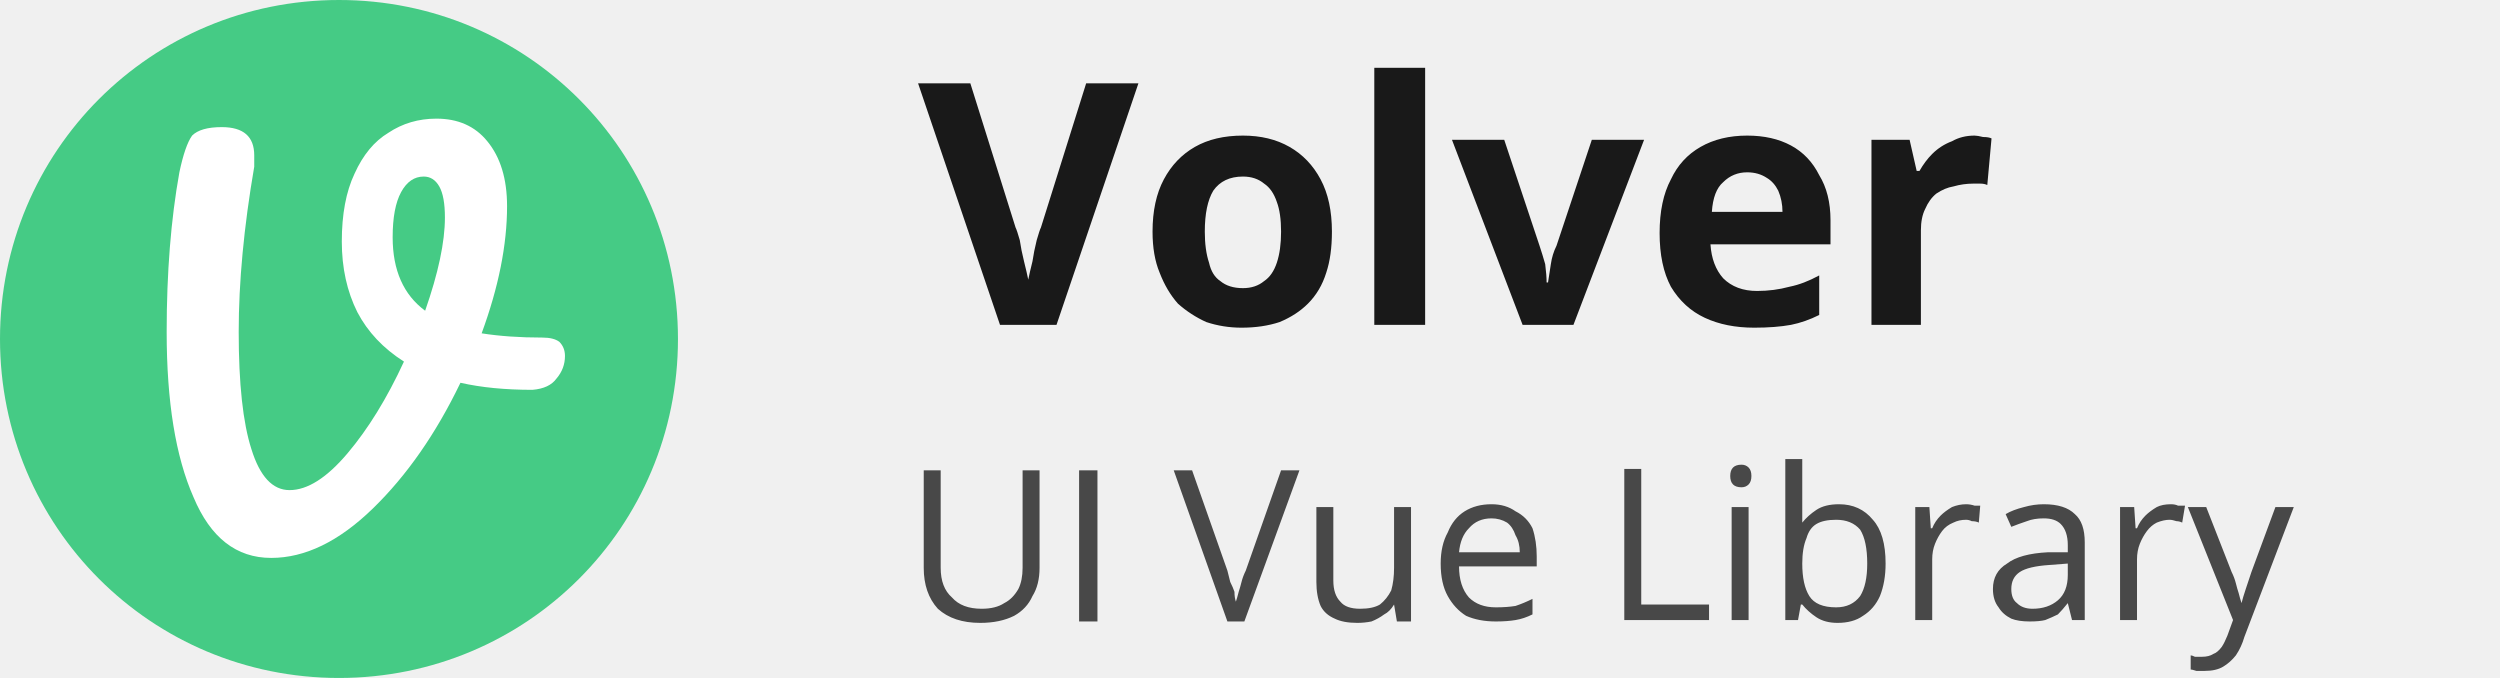
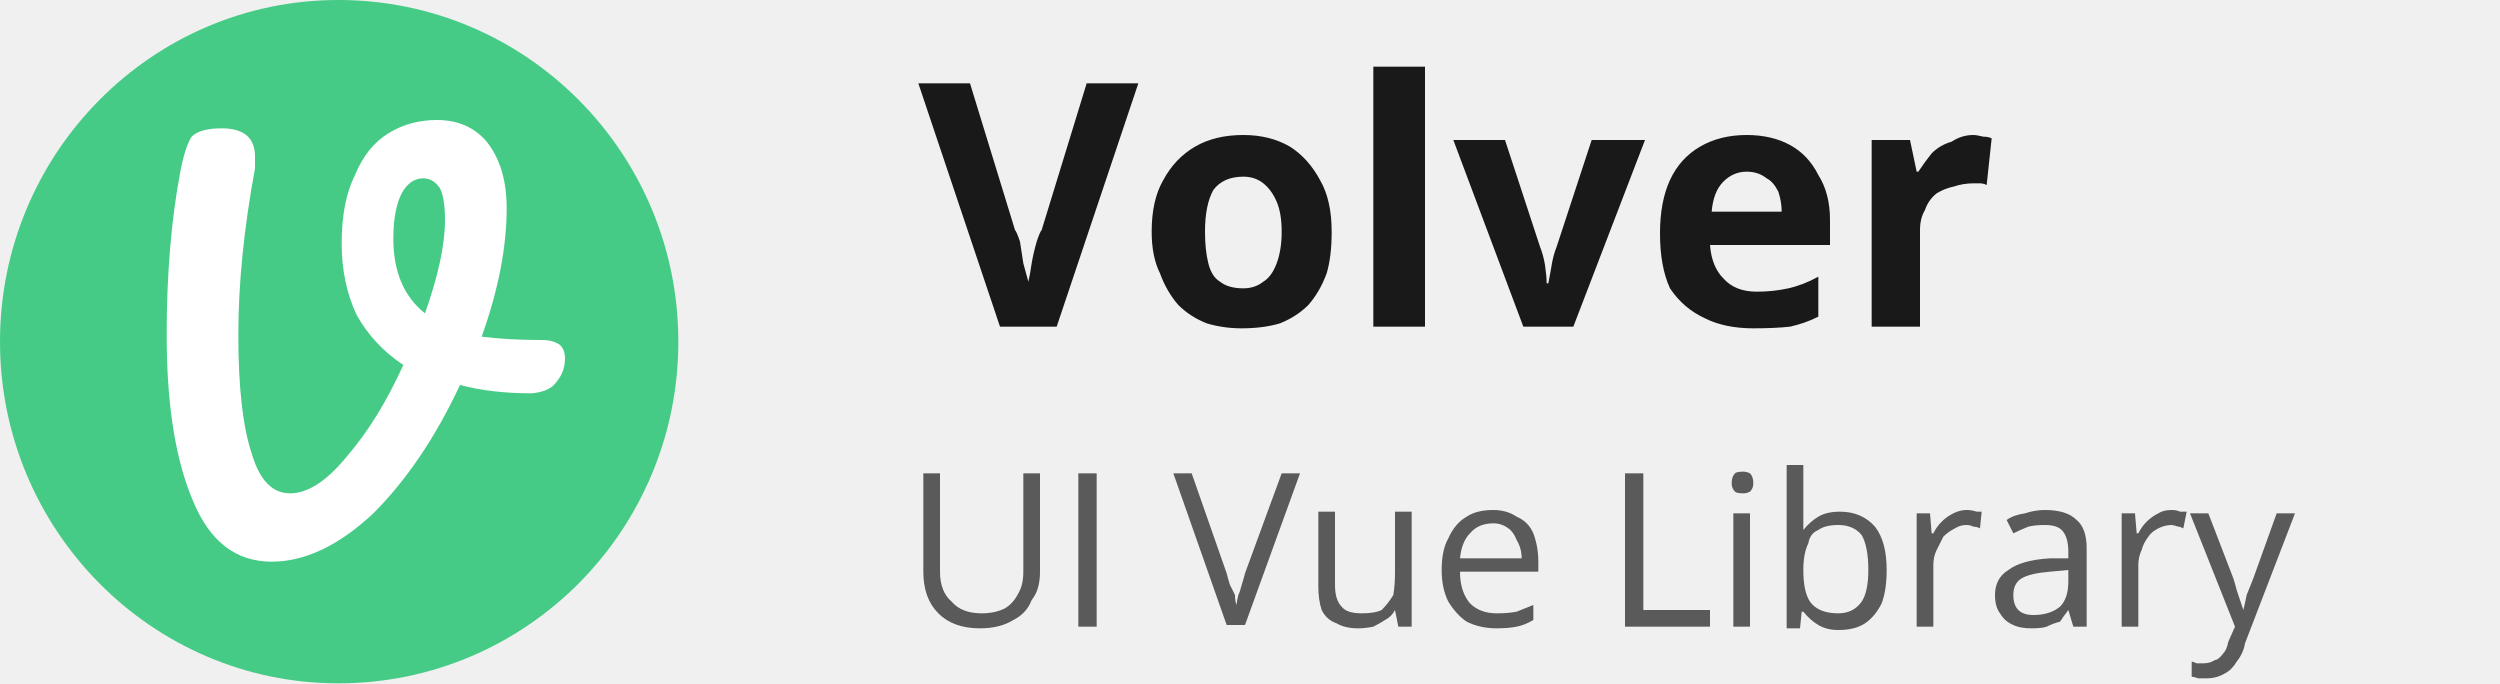
- <svg xmlns="http://www.w3.org/2000/svg" version="1.2" viewBox="0 0 177 48" width="177" height="48">
-   <style>.a{fill:#45cb85}.b{fill:#fff}.c{fill:#191919}.d{opacity:.7}</style>
-   <path class="a" d="m24 48c-13.3 0-24-10.7-24-24 0-13.3 10.7-24 24-24 13.3 0 24 10.7 24 24 0 13.3-10.7 24-24 24z" />
-   <path fill-rule="evenodd" class="b" d="m38.4 23.9q0.8 0 1.2 0.3 0.4 0.4 0.4 1 0 0.9-0.6 1.6-0.5 0.7-1.7 0.8-2.9 0-5.1-0.5-2.6 5.4-6.2 8.9-3.6 3.5-7.2 3.5-3.7 0-5.5-4.3-1.9-4.3-1.9-11.7 0-6.3 0.9-11.3 0.4-1.9 0.9-2.6 0.6-0.6 2.1-0.6 2.3 0 2.3 2 0 0.2 0 0.8-1.1 6.4-1.1 11.7 0 5.5 0.9 8.3 0.9 2.9 2.7 2.9 1.9 0 4.1-2.6 2.2-2.6 4-6.5-2.2-1.4-3.3-3.5-1.1-2.2-1.1-5 0-2.9 0.9-4.8 0.9-2 2.4-2.9 1.5-1 3.4-1 2.3 0 3.6 1.6 1.4 1.7 1.4 4.6 0 4.1-1.8 9 1.9 0.3 4.3 0.3zm-10.6-7.1q0 3.5 2.3 5.2 1.4-4 1.4-6.6 0-1.5-0.4-2.2-0.4-0.7-1.1-0.7-1 0-1.6 1.1-0.6 1.1-0.6 3.2z" />
-   <path class="c" d="m76.9 5.9h3.7l-5.8 17.1h-4l-5.8-17.1h3.7l3.2 10.2q0.1 0.2 0.3 0.9 0.1 0.7 0.3 1.5 0.2 0.8 0.3 1.3 0.1-0.5 0.3-1.3 0.1-0.7 0.3-1.5 0.2-0.7 0.3-0.9zm17.4 10.5q0 1.7-0.4 2.9-0.4 1.3-1.3 2.2-0.8 0.8-2 1.3-1.2 0.4-2.7 0.4-1.3 0-2.5-0.4-1.1-0.5-2-1.3-0.8-0.9-1.3-2.2-0.5-1.2-0.5-2.9 0-2.2 0.8-3.7 0.8-1.5 2.2-2.3 1.4-0.8 3.4-0.8 1.9 0 3.3 0.8 1.4 0.8 2.2 2.3 0.8 1.5 0.8 3.7zm-9 0q0 1.3 0.3 2.2 0.2 0.9 0.8 1.3 0.6 0.5 1.6 0.5 0.9 0 1.5-0.5 0.6-0.4 0.9-1.3 0.3-0.9 0.3-2.2 0-1.3-0.3-2.1-0.3-0.9-0.9-1.3-0.6-0.5-1.5-0.5-1.4 0-2.1 1-0.6 1-0.6 2.9zm15.6-11.6v18.2h-3.6v-18.2zm10.5 18.2h-3.6l-5-13.1h3.7l2.5 7.5q0.2 0.6 0.4 1.3 0.1 0.8 0.1 1.3h0.1q0.1-0.6 0.2-1.3 0.1-0.7 0.4-1.3l2.5-7.5h3.7zm12.3-13.4q1.8 0 3.1 0.7 1.3 0.7 2 2.1 0.8 1.3 0.8 3.2v1.7h-8.5q0.1 1.5 0.9 2.4 0.9 0.9 2.4 0.9 1.2 0 2.3-0.3 1-0.2 2.1-0.8v2.8q-1 0.5-2 0.7-1.1 0.2-2.6 0.2-2 0-3.5-0.7-1.5-0.7-2.4-2.2-0.8-1.5-0.8-3.8 0-2.3 0.8-3.8 0.7-1.5 2.1-2.3 1.4-0.8 3.3-0.8zm0 2.6q-1 0-1.7 0.7-0.7 0.6-0.8 2.1h5q0-0.8-0.3-1.5-0.3-0.6-0.8-0.9-0.6-0.4-1.4-0.4zm16.1-2.6q0.2 0 0.6 0.1 0.4 0 0.6 0.1l-0.3 3.3q-0.2-0.1-0.5-0.1-0.3 0-0.5 0-0.7 0-1.4 0.2-0.6 0.1-1.2 0.5-0.5 0.4-0.8 1.1-0.3 0.6-0.3 1.5v6.7h-3.5v-13.1h2.7l0.5 2.2h0.2q0.4-0.7 0.9-1.2 0.6-0.6 1.4-0.9 0.7-0.4 1.6-0.4z" />
-   <path class="d" d="m72.4 33.3h1.2v6.9q0 1.2-0.5 2-0.4 0.9-1.3 1.4-1 0.5-2.4 0.5-1.9 0-3-1-1-1.1-1-2.9v-6.9h1.2v6.9q0 1.4 0.8 2.1 0.7 0.8 2.1 0.8 1 0 1.6-0.4 0.6-0.3 1-1 0.3-0.6 0.3-1.5zm5.3 10.7h-1.3v-10.7h1.3zm13-10.7h1.3l-3.9 10.7h-1.2l-3.8-10.7h1.3l2.5 7.1q0.1 0.4 0.2 0.8 0.2 0.4 0.3 0.7 0 0.4 0.1 0.7 0.1-0.3 0.2-0.7 0.1-0.3 0.2-0.7 0.1-0.4 0.3-0.8zm8 2.6h1.2v8.1h-1l-0.2-1.2q-0.3 0.5-0.7 0.7-0.4 0.3-0.9 0.5-0.5 0.1-1 0.1-1 0-1.6-0.3-0.7-0.3-1-0.9-0.3-0.7-0.3-1.7v-5.3h1.2v5.2q0 1 0.5 1.5 0.4 0.5 1.4 0.5 0.9 0 1.4-0.3 0.5-0.4 0.8-1 0.2-0.7 0.2-1.6zm6.9-0.2q1 0 1.7 0.5 0.8 0.4 1.2 1.2 0.3 0.9 0.3 2v0.7h-5.5q0 1.4 0.7 2.2 0.7 0.7 1.9 0.7 0.8 0 1.4-0.1 0.6-0.2 1.2-0.5v1.1q-0.6 0.3-1.2 0.4-0.6 0.1-1.4 0.1-1.2 0-2.1-0.4-0.8-0.5-1.3-1.4-0.5-0.9-0.5-2.3 0-1.3 0.5-2.2 0.4-1 1.2-1.5 0.8-0.5 1.9-0.5zm0 1q-1 0-1.6 0.7-0.6 0.6-0.7 1.7h4.3q0-0.7-0.3-1.2-0.2-0.6-0.6-0.9-0.5-0.3-1.1-0.3zm15.4 7.2h-6v-10.7h1.2v9.6h4.8zm1.6-8h1.2v8h-1.2zm0.7-3q0.3 0 0.5 0.2 0.2 0.2 0.2 0.6 0 0.4-0.2 0.6-0.2 0.2-0.5 0.2-0.4 0-0.6-0.2-0.2-0.2-0.2-0.6 0-0.4 0.2-0.6 0.2-0.2 0.6-0.2zm3.1-0.4h1.2v2.9q0 0.5 0 0.9 0 0.5 0 0.7 0.4-0.5 1-0.9 0.6-0.4 1.6-0.4 1.5 0 2.4 1.1 0.9 1 0.9 3.1 0 1.3-0.4 2.3-0.4 0.9-1.2 1.4-0.7 0.5-1.8 0.5-0.9 0-1.5-0.4-0.6-0.4-1-0.9h-0.1l-0.2 1.1h-0.9zm3.6 4.3q-0.9 0-1.4 0.3-0.5 0.3-0.7 1-0.3 0.7-0.3 1.8 0 1.5 0.5 2.3 0.5 0.8 1.9 0.8 1.1 0 1.7-0.8 0.5-0.8 0.5-2.3 0-1.6-0.5-2.4-0.6-0.7-1.7-0.7zm9.2-1.1q0.3 0 0.6 0.1 0.2 0 0.4 0l-0.1 1.2q-0.2-0.1-0.5-0.1-0.2-0.1-0.4-0.1-0.5 0-0.9 0.2-0.5 0.2-0.8 0.6-0.3 0.4-0.5 0.9-0.2 0.5-0.2 1.1v4.3h-1.2v-8h1l0.1 1.5h0.1q0.2-0.5 0.6-0.9 0.3-0.3 0.8-0.6 0.5-0.2 1-0.2zm5.5 0q1.5 0 2.2 0.7 0.7 0.6 0.7 2v5.5h-0.9l-0.3-1.2q-0.4 0.5-0.7 0.8-0.4 0.2-0.9 0.4-0.4 0.1-1.1 0.1-0.8 0-1.3-0.2-0.6-0.3-0.9-0.8-0.4-0.5-0.4-1.3 0-1.2 1-1.8 0.9-0.7 2.9-0.8h1.4v-0.5q0-1-0.5-1.5-0.4-0.4-1.2-0.4-0.7 0-1.2 0.2-0.6 0.2-1.1 0.4l-0.4-0.9q0.5-0.3 1.3-0.5 0.7-0.2 1.4-0.2zm1.7 5v-0.8l-1.3 0.1q-1.5 0.1-2.1 0.5-0.6 0.4-0.6 1.2 0 0.7 0.4 1 0.4 0.4 1.1 0.4 1.1 0 1.8-0.6 0.7-0.6 0.7-1.8zm7.3-5q0.3 0 0.5 0.1 0.3 0 0.5 0l-0.2 1.2q-0.2-0.1-0.4-0.1-0.3-0.1-0.5-0.1-0.4 0-0.9 0.2-0.4 0.2-0.7 0.6-0.3 0.4-0.5 0.9-0.2 0.5-0.2 1.1v4.3h-1.2v-8h1l0.1 1.5h0.1q0.2-0.5 0.6-0.9 0.3-0.3 0.8-0.6 0.4-0.2 1-0.2zm4.4 8.2l-3.2-8h1.3l1.8 4.6q0.2 0.4 0.3 0.8 0.1 0.4 0.2 0.7 0.1 0.4 0.2 0.7 0.1-0.4 0.3-1 0.2-0.6 0.4-1.2l1.7-4.6h1.3l-3.5 9.2q-0.2 0.7-0.6 1.3-0.4 0.5-0.9 0.8-0.5 0.3-1.3 0.3-0.3 0-0.6 0-0.3-0.1-0.4-0.1v-1q0.1 0 0.3 0.1 0.3 0 0.5 0 0.5 0 0.8-0.2 0.3-0.1 0.6-0.5 0.2-0.3 0.4-0.8z" />
+ <svg xmlns="http://www.w3.org/2000/svg" version="1.2" viewBox="0 0 150 41" width="150" height="41">
+   <style>
+         .a {
+             fill: #45cb85
+         }
+ 
+         .b {
+             fill: #fff
+         }
+ 
+         .c {
+             fill: #191919
+         }
+ 
+         .d {
+             opacity: .7;
+             fill: #191919
+         }
+     </style>
+   <path class="a" d="m20.3 41c-11.2 0-20.3-9.2-20.3-20.5 0-11.3 9.1-20.5 20.3-20.5 11.3 0 20.4 9.2 20.4 20.5 0 11.3-9.1 20.5-20.4 20.5z" />
+   <path fill-rule="evenodd" class="b" d="m32.5 20.4q0.7 0 1.1 0.3 0.3 0.3 0.3 0.8 0 0.8-0.5 1.4-0.4 0.6-1.5 0.7-2.4 0-4.3-0.5-2.2 4.7-5.2 7.7-3.1 2.9-6.1 2.9-3.2 0-4.7-3.6-1.6-3.7-1.6-10 0-5.4 0.8-9.7 0.3-1.6 0.7-2.2 0.5-0.5 1.8-0.5 2 0 2 1.7 0 0.2 0 0.7-1 5.4-1 10 0 4.7 0.8 7.1 0.7 2.4 2.3 2.4 1.6 0 3.4-2.2 1.9-2.2 3.4-5.5-1.8-1.2-2.8-3-0.9-1.9-0.9-4.3 0-2.5 0.8-4.1 0.7-1.7 2-2.5 1.3-0.8 2.9-0.8 1.9 0 3 1.3 1.2 1.5 1.2 4 0 3.5-1.5 7.7 1.6 0.2 3.6 0.2zm-8.9-6.1q0 3 1.9 4.5 1.2-3.4 1.2-5.6 0-1.3-0.3-1.9-0.4-0.6-1-0.6-0.8 0-1.3 0.9-0.5 1-0.5 2.7z" />
+   <path fill-rule="evenodd" class="c" d="m65.2 5h3.1l-4.9 14.6h-3.4l-4.9-14.6h3.1l2.7 8.8q0.1 0.1 0.3 0.7 0.1 0.6 0.2 1.3 0.2 0.7 0.3 1.1 0.1-0.4 0.2-1.1 0.1-0.6 0.3-1.3 0.2-0.6 0.3-0.7zm14.7 8.9q0 1.5-0.3 2.5-0.4 1.1-1.1 1.9-0.7 0.7-1.7 1.1-1 0.3-2.3 0.3-1.1 0-2.1-0.3-1-0.4-1.7-1.1-0.7-0.8-1.1-1.9-0.5-1-0.5-2.5 0-1.9 0.7-3.1 0.7-1.3 1.9-2 1.2-0.7 2.9-0.7 1.6 0 2.8 0.7 1.1 0.7 1.8 2 0.7 1.2 0.7 3.1zm-7.6 0q0 1.1 0.2 1.9 0.2 0.8 0.7 1.1 0.5 0.4 1.4 0.4 0.7 0 1.2-0.4 0.5-0.3 0.8-1.1 0.3-0.8 0.3-1.9 0-1.1-0.3-1.8-0.3-0.7-0.8-1.1-0.5-0.4-1.2-0.4-1.2 0-1.8 0.8-0.5 0.9-0.5 2.5zm13.2-9.9v15.6h-3.1v-15.6zm8.9 15.6h-3l-4.2-11.2h3.1l2.1 6.4q0.2 0.5 0.3 1.1 0.1 0.7 0.1 1.1h0.1q0.1-0.5 0.2-1.1 0.1-0.6 0.3-1.1l2.1-6.4h3.2zm10.4-11.5q1.5 0 2.6 0.6 1.1 0.6 1.7 1.8 0.7 1.1 0.7 2.7v1.5h-7.2q0.1 1.3 0.8 2 0.7 0.8 2 0.8 1 0 1.9-0.2 0.9-0.2 1.8-0.7v2.4q-0.8 0.4-1.7 0.6-0.9 0.1-2.2 0.1-1.7 0-2.9-0.6-1.3-0.6-2.1-1.8-0.6-1.3-0.6-3.3 0-1.9 0.6-3.2 0.6-1.3 1.8-2 1.2-0.7 2.8-0.7zm0 2.2q-0.8 0-1.4 0.6-0.6 0.6-0.7 1.8h4.2q0-0.6-0.2-1.2-0.3-0.6-0.7-0.8-0.5-0.4-1.2-0.4zm13.6-2.2q0.2 0 0.6 0.1 0.3 0 0.5 0.1l-0.3 2.8q-0.2-0.1-0.4-0.1-0.3 0-0.4 0-0.6 0-1.2 0.2-0.5 0.1-1 0.4-0.5 0.4-0.7 1-0.3 0.5-0.3 1.2v5.8h-2.9v-11.2h2.3l0.4 1.9h0.1q0.4-0.6 0.8-1.1 0.5-0.5 1.2-0.7 0.6-0.4 1.3-0.4z" />
+   <path fill-rule="evenodd" class="d" d="m61.4 28.4h1v5.9q0 1.1-0.5 1.7-0.3 0.8-1.1 1.2-0.8 0.5-2 0.5-1.6 0-2.5-0.9-0.9-0.9-0.9-2.5v-5.9h1v5.9q0 1.2 0.7 1.8 0.6 0.7 1.8 0.7 0.8 0 1.4-0.3 0.5-0.3 0.8-0.9 0.3-0.5 0.3-1.3zm3.3 0h1.1v9.2h-1.1zm12.2 0h1.1l-3.3 9.1h-1.1l-3.2-9.1h1.1l2.1 6q0.1 0.4 0.2 0.7 0.2 0.4 0.3 0.6 0 0.4 0.1 0.6 0-0.2 0.1-0.6 0.1-0.2 0.2-0.6 0.1-0.3 0.2-0.7zm6.8 2.3h1v6.9h-0.8l-0.2-1q-0.2 0.4-0.6 0.6-0.3 0.2-0.7 0.4-0.5 0.1-0.9 0.1-0.8 0-1.3-0.3-0.6-0.2-0.9-0.8-0.2-0.6-0.2-1.4v-4.5h1v4.4q0 0.9 0.4 1.3 0.3 0.4 1.2 0.4 0.8 0 1.2-0.2 0.4-0.4 0.7-0.9 0.1-0.6 0.1-1.4zm5.9-0.1q0.8 0 1.4 0.4 0.7 0.3 1 1 0.3 0.8 0.3 1.7v0.6h-4.7q0 1.2 0.6 1.9 0.6 0.6 1.6 0.6 0.7 0 1.2-0.1 0.5-0.2 1-0.4v0.9q-0.5 0.3-1 0.4-0.5 0.1-1.2 0.1-1 0-1.8-0.4-0.6-0.4-1.1-1.2-0.4-0.8-0.4-1.9 0-1.2 0.4-1.9 0.4-0.9 1.1-1.3 0.6-0.4 1.6-0.4zm0 0.8q-0.9 0-1.4 0.6-0.5 0.5-0.6 1.5h3.7q0-0.6-0.3-1.1-0.2-0.5-0.5-0.7-0.4-0.3-0.9-0.3zm13 6.2h-5.1v-9.2h1.1v8.2h4zm1.4-6.8h1v6.8h-1zm0.6-2.5q0.2 0 0.4 0.1 0.2 0.2 0.2 0.6 0 0.3-0.2 0.5-0.2 0.1-0.4 0.1-0.4 0-0.5-0.1-0.2-0.2-0.2-0.5 0-0.4 0.2-0.6 0.1-0.1 0.5-0.1zm2.6-0.4h1c0 0.3 0 3 0 3.3q0 0.4 0 0.6 0.4-0.5 0.9-0.8 0.5-0.3 1.3-0.3 1.3 0 2.1 0.9 0.7 0.9 0.7 2.6 0 1.2-0.3 2-0.4 0.8-1 1.2-0.6 0.4-1.6 0.4-0.7 0-1.2-0.3-0.5-0.3-0.9-0.8h-0.1l-0.1 1h-0.8zm3.1 3.6q-0.8 0-1.2 0.3-0.5 0.2-0.6 0.8-0.3 0.6-0.3 1.6 0 1.3 0.4 1.9 0.5 0.7 1.7 0.7 0.9 0 1.4-0.7 0.4-0.6 0.4-1.9 0-1.4-0.4-2.1-0.5-0.6-1.4-0.6zm7.7-0.9q0.3 0 0.6 0.1 0.1 0 0.3 0l-0.1 1q-0.2-0.1-0.4-0.1-0.2-0.1-0.4-0.1-0.4 0-0.7 0.2-0.4 0.2-0.7 0.5-0.2 0.4-0.4 0.8-0.2 0.4-0.2 0.9v3.7h-1v-6.8h0.8l0.1 1.2h0.1q0.2-0.4 0.5-0.7 0.3-0.3 0.7-0.5 0.4-0.2 0.8-0.2zm4.7 0q1.3 0 1.9 0.6 0.6 0.5 0.6 1.7v4.7h-0.8l-0.3-1q-0.3 0.4-0.5 0.7-0.4 0.1-0.8 0.3-0.3 0.1-0.9 0.1-0.7 0-1.1-0.2-0.5-0.2-0.8-0.7-0.3-0.4-0.3-1.1 0-1 0.8-1.5 0.8-0.6 2.5-0.7h1.1v-0.4q0-0.9-0.4-1.3-0.3-0.3-1-0.3-0.6 0-1 0.1-0.5 0.2-0.9 0.4l-0.4-0.8q0.4-0.3 1.1-0.4 0.6-0.2 1.2-0.2zm1.4 4.3v-0.7l-1.1 0.1q-1.2 0.1-1.7 0.4-0.5 0.3-0.5 1 0 0.6 0.3 0.9 0.3 0.3 0.9 0.3 1 0 1.6-0.5 0.5-0.5 0.5-1.5zm6.2-4.3q0.3 0 0.5 0.1 0.2 0 0.4 0l-0.2 1q-0.2-0.1-0.3-0.1-0.3-0.1-0.4-0.1-0.4 0-0.8 0.2-0.4 0.2-0.6 0.5-0.3 0.4-0.4 0.8-0.2 0.4-0.2 0.9v3.7h-1v-6.8h0.8l0.1 1.2h0.1q0.2-0.4 0.5-0.7 0.3-0.3 0.7-0.5 0.3-0.2 0.8-0.2zm3.8 7l-2.7-6.8h1.1l1.5 3.9q0.1 0.3 0.2 0.7 0.1 0.3 0.2 0.6 0.1 0.3 0.2 0.6 0.1-0.4 0.2-0.9 0.2-0.5 0.4-1l1.4-3.9h1.1l-3 7.8q-0.1 0.6-0.5 1.1-0.3 0.5-0.7 0.7-0.5 0.3-1.1 0.3-0.3 0-0.5 0-0.3-0.1-0.4-0.1v-0.9q0.1 0 0.3 0.1 0.2 0 0.4 0 0.4 0 0.7-0.2 0.2 0 0.5-0.4 0.2-0.2 0.3-0.7z" />
</svg>
